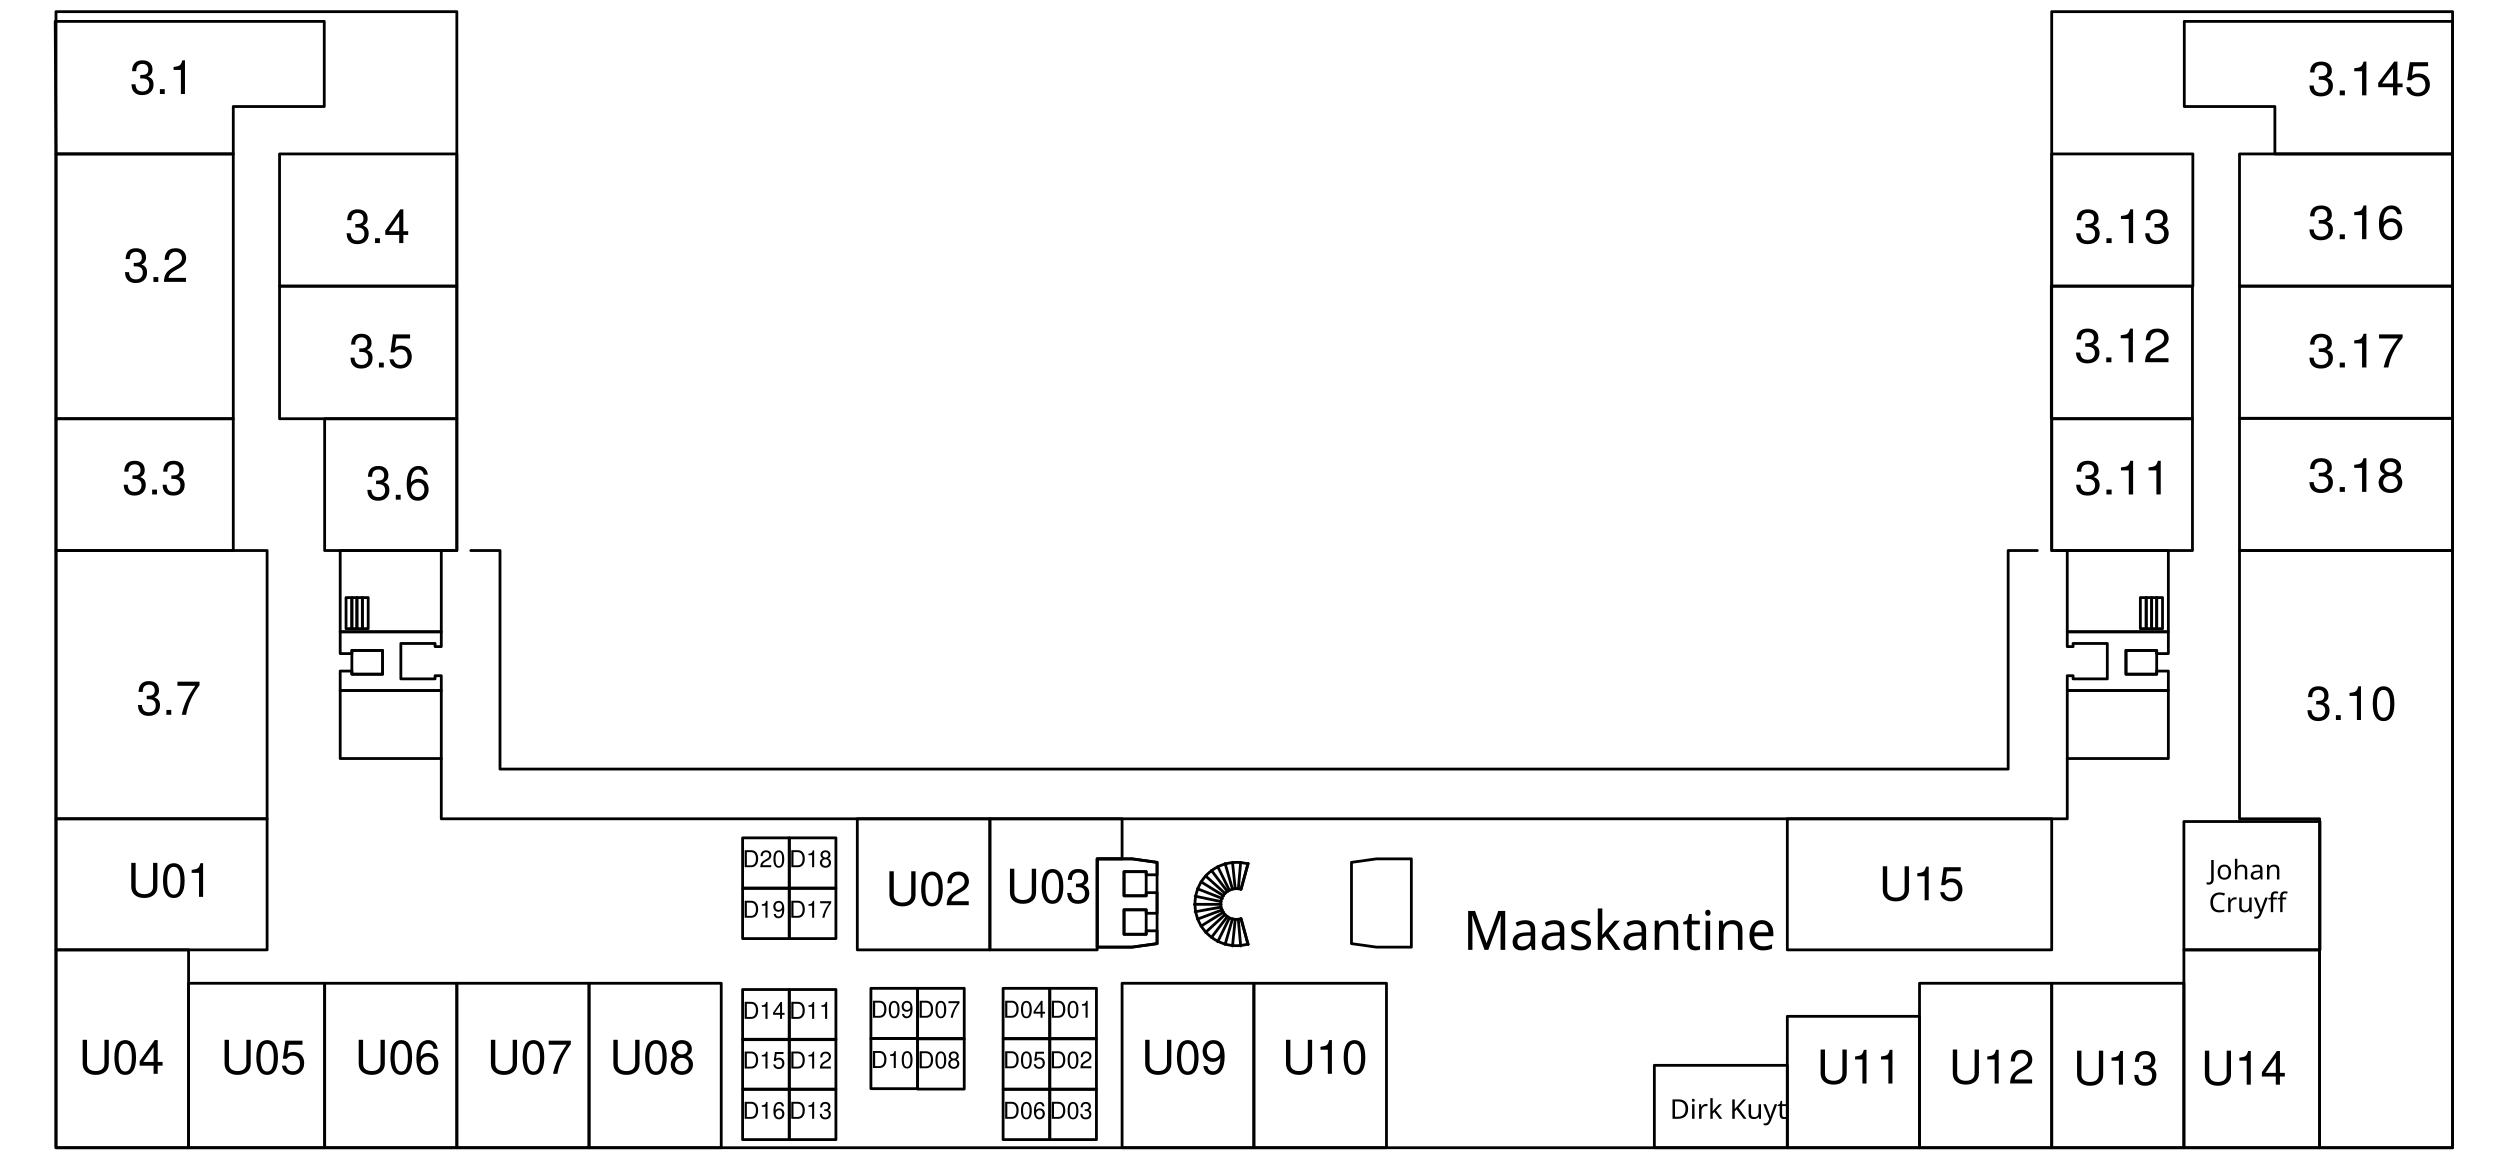
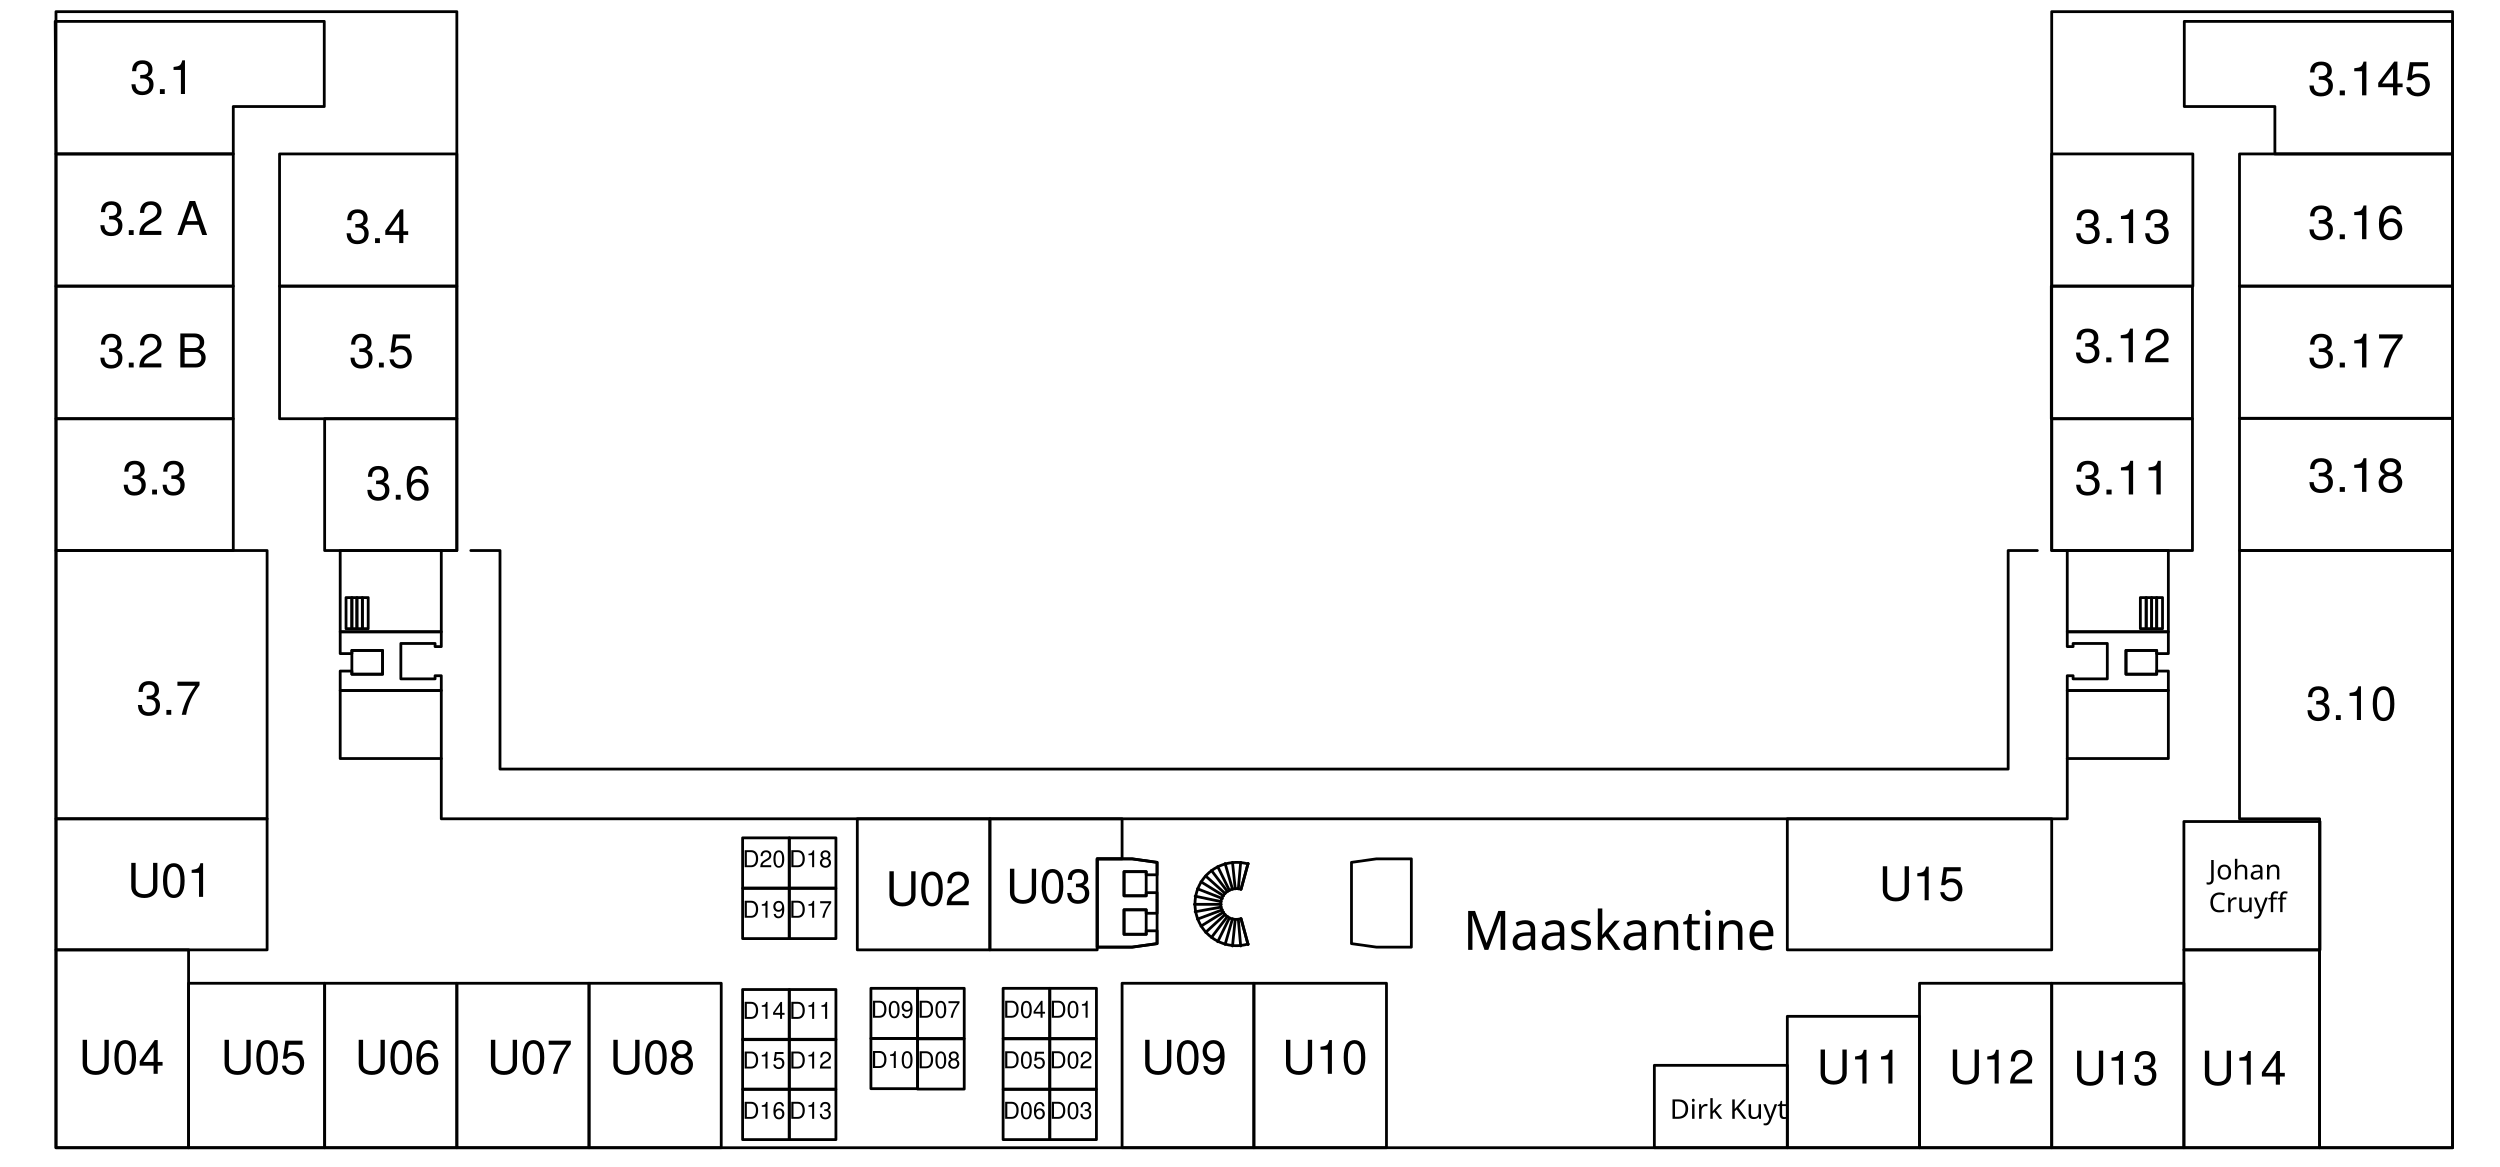
<svg xmlns="http://www.w3.org/2000/svg" version="1.1" id="Layer_1" x="0px" y="0px" viewBox="0 0 643 300" style="enable-background:new 0 0 643 300;" xml:space="preserve">
  <style type="text/css">
	.st0{fill:none;stroke:#000000;stroke-width:0.72;stroke-linecap:round;stroke-linejoin:round;stroke-miterlimit:10;}
	.st1{font-family:'Helvetica';}
	.st2{font-size:12px;}
	.st3{font-size:6px;}
	.st4{font-family:'MyriadPro-Regular';}
	.st5{font-size:7px;}
	.st6{fill:none;}
	.st7{font-size:14px;}
</style>
  <g id="outline">
    <polyline class="st0" points="556.2,153.7 554.7,153.7 554.7,161.7 556.2,161.7 556.2,153.7  " />
    <polyline class="st0" points="554.7,153.7 553.4,153.7 553.4,161.7 554.7,161.7 554.7,153.7  " />
    <polyline class="st0" points="553.4,153.7 552,153.7 552,161.7 553.4,161.7 553.4,153.7  " />
    <polyline class="st0" points="552,153.7 550.5,153.7 550.5,161.7 552,161.7 552,153.7  " />
    <polyline class="st0" points="289.1,224.2 294.8,224.2 294.8,230.4 289.1,230.4 289.1,224.2  " />
    <polyline class="st0" points="546.8,167.3 554.7,167.3 554.7,173.4 546.8,173.4 546.8,167.3  " />
    <line class="st0" x1="319.2" y1="228.7" x2="321" y2="222.1" />
    <line class="st0" x1="319.2" y1="236.3" x2="321" y2="242.9" />
    <line class="st0" x1="319.2" y1="228.7" x2="321" y2="222.1" />
    <line class="st0" x1="318.5" y1="228.6" x2="319.1" y2="221.8" />
    <line class="st0" x1="317.7" y1="228.6" x2="317" y2="221.8" />
    <line class="st0" x1="317" y1="228.7" x2="315.1" y2="222.1" />
    <line class="st0" x1="316.2" y1="229" x2="313.2" y2="222.9" />
    <line class="st0" x1="315.7" y1="229.3" x2="311.6" y2="223.9" />
    <line class="st0" x1="315.1" y1="229.8" x2="310.1" y2="225.3" />
    <line class="st0" x1="314.7" y1="230.4" x2="308.9" y2="226.8" />
    <line class="st0" x1="314.4" y1="231.1" x2="308" y2="228.6" />
    <line class="st0" x1="314.1" y1="231.9" x2="307.4" y2="230.5" />
    <line class="st0" x1="314.1" y1="232.6" x2="307.2" y2="232.6" />
    <line class="st0" x1="314.1" y1="233.3" x2="307.4" y2="234.5" />
    <line class="st0" x1="314.4" y1="234" x2="308" y2="236.4" />
    <line class="st0" x1="314.7" y1="234.6" x2="308.9" y2="238.2" />
    <line class="st0" x1="315.1" y1="235.2" x2="310.1" y2="239.8" />
    <line class="st0" x1="315.7" y1="235.7" x2="311.6" y2="241.1" />
    <line class="st0" x1="316.2" y1="236.1" x2="313.2" y2="242.2" />
    <line class="st0" x1="317" y1="236.3" x2="315.1" y2="242.9" />
    <line class="st0" x1="317.7" y1="236.5" x2="317" y2="243.3" />
    <line class="st0" x1="318.5" y1="236.5" x2="319.1" y2="243.3" />
    <line class="st0" x1="319.2" y1="236.3" x2="321" y2="242.9" />
    <path class="st0" d="M319.1,228.7c-1.6-0.5-3.4,0.2-4.4,1.5c-1,1.4-1,3.3,0,4.6c1,1.4,2.7,2,4.4,1.5" />
    <path class="st0" d="M321,222.2c-4.4-1.2-9.1,0.4-11.7,4.1c-2.6,3.7-2.6,8.7,0,12.4s7.3,5.4,11.7,4.1" />
    <polyline class="st0" points="347.6,242.7 354,243.6 363,243.6 363,220.9 354,220.9 347.6,221.8 347.6,242.7  " />
    <polyline class="st0" points="554.7,167.3 554.7,168.1 557.7,168.1 557.7,162.5 531.7,162.5 531.7,166.3 533.2,166.3 533.2,165.5    542,165.5 542,174.6 533.2,174.6 533.2,173.8 531.7,173.8 531.7,177.6 557.7,177.6 557.7,172.6 554.7,172.6 554.7,173.4    546.8,173.4 546.8,167.3 554.7,167.3  " />
    <polyline class="st0" points="289.1,240.3 294.8,240.3 294.8,234 289.1,234 289.1,240.3  " />
    <polyline class="st0" points="297.6,225 297.6,221.8 291.2,220.9 282.2,220.9 282.2,243.6 291.2,243.6 297.6,242.7 297.6,239.4    294.8,239.4 294.8,240.3 289.1,240.3 289.1,234 294.8,234 294.8,234.9 297.6,234.9 297.6,229.6 294.8,229.6 294.8,230.4    289.1,230.4 289.1,224.2 294.8,224.2 294.8,225 297.6,225  " />
    <polyline class="st0" points="531.7,195.1 557.7,195.1 557.7,177.6 531.7,177.6 531.7,195.1  " />
    <polyline class="st0" points="531.7,162.5 557.7,162.5 557.7,141.6 531.7,141.6 531.7,162.5  " />
    <polyline class="st0" points="89,153.7 90.5,153.7 90.5,161.7 89,161.7 89,153.7  " />
    <polyline class="st0" points="90.5,153.7 91.8,153.7 91.8,161.7 90.5,161.7 90.5,153.7  " />
    <polyline class="st0" points="91.8,153.7 93.2,153.7 93.2,161.7 91.8,161.7 91.8,153.7  " />
    <polyline class="st0" points="93.2,153.7 94.7,153.7 94.7,161.7 93.2,161.7 93.2,153.7  " />
    <polyline class="st0" points="98.4,167.3 90.5,167.3 90.5,173.4 98.4,173.4 98.4,167.3  " />
    <polyline class="st0" points="297.6,242.7 291.2,243.6 282.2,243.6 282.2,220.9 291.2,220.9 297.6,221.8 297.6,242.7  " />
    <polyline class="st0" points="113.5,195.1 113.5,210.6 531.7,210.6 531.7,195.1  " />
    <polyline class="st0" points="90.5,167.3 90.5,168.1 87.5,168.1 87.5,162.5 113.5,162.5 113.5,166.3 111.9,166.3 111.9,165.5    103.1,165.5 103.1,174.6 111.9,174.6 111.9,173.8 113.5,173.8 113.5,177.6 87.5,177.6 87.5,172.6 90.5,172.6 90.5,173.4    98.4,173.4 98.4,167.3 90.5,167.3  " />
    <polyline class="st0" points="113.5,195.1 87.5,195.1 87.5,177.6 113.5,177.6 113.5,195.1  " />
    <polyline class="st0" points="113.5,162.5 87.5,162.5 87.5,141.6 113.5,141.6 113.5,162.5  " />
    <polyline class="st0" points="524,141.6 516.5,141.6 516.5,197.8 128.6,197.8 128.6,141.6 121.1,141.6  " />
    <polyline class="st0" points="531.7,141.6 527.7,141.6 527.7,3 630.8,3 630.8,295.2 14.4,295.2 14.4,3 117.5,3 117.5,141.6    113.5,141.6  " />
  </g>
  <g id="F33145">
    <polyline class="st0" points="561.8,5.5 561.8,27.4 585.1,27.4 585.1,39.6 630.8,39.6 630.8,5.5 561.8,5.5  " />
    <text id="_x33_.16_1_" transform="matrix(1.0645 0 0 1 593.5586 24.5146)" class="st1 st2">3.145</text>
  </g>
  <g id="F3316">
    <polyline class="st0" points="576,39.6 630.8,39.6 630.8,73.6 576,73.6 576,39.6  " />
    <text id="_x33_.16" transform="matrix(1.0645 0 0 1 593.5586 61.5146)" class="st1 st2">3.16</text>
  </g>
  <g id="F3317">
    <polyline class="st0" points="576,73.6 630.8,73.6 630.8,107.6 576,107.6 576,73.6  " />
    <text id="_x33_.17" transform="matrix(1.0645 0 0 1 593.5586 94.5146)" class="st1 st2">3.17</text>
  </g>
  <g id="F3318">
    <polyline class="st0" points="576,107.6 630.8,107.6 630.8,141.6 576,141.6 576,107.6  " />
    <text id="_x33_.18" transform="matrix(1.0645 0 0 1 593.5586 126.5151)" class="st1 st2">3.18</text>
  </g>
  <g id="F3313">
    <polyline class="st0" points="527.7,39.6 564,39.6 564,73.6 527.7,73.6 527.7,39.6  " />
    <text id="_x33_.13" transform="matrix(1.0645 0 0 1 533.5586 62.5151)" class="st1 st2">3.13</text>
  </g>
  <g id="F3312">
    <polyline class="st0" points="563.9,73.6 527.6,73.6 527.6,107.7 563.9,107.7 563.9,73.6  " />
    <text id="_x33_.12" transform="matrix(1.0645 0 0 1 533.5054 93.1816)" class="st1 st2">3.12</text>
  </g>
  <g id="F3311">
    <polyline class="st0" points="563.9,107.7 527.7,107.7 527.7,141.6 563.9,141.6 563.9,107.7  " />
    <text id="_x33_.11" transform="matrix(1.0645 0 0 1 533.5586 127.1816)" class="st1 st2">3.11</text>
  </g>
  <g id="F331">
    <polyline class="st0" points="83.4,5.5 83.4,27.4 60,27.4 60,39.6 14.4,39.6 14.2,5.5 83.4,5.5  " />
    <text transform="matrix(1 0 0 1 33.4102 24.1815)" class="st1 st2">3.1</text>
  </g>
-   <g id="F332">
-     <polyline class="st0" points="60,39.6 14.4,39.6 14.4,107.7 60,107.7 60,39.6  " />
-     <text transform="matrix(1 0 0 1 31.7437 72.515)" class="st1 st2">3.2</text>
+   <g id="F332B">
+     <polyline class="st0" points="60,73.6 14.4,73.6 14.4,107.7 60,107.7 60,73.6  " />
+     <text transform="matrix(1 0 0 1 25.4103 94.5145)" class="st1 st2">3.2 B</text>
  </g>
  <g id="F333">
    <polyline class="st0" points="60,107.7 14.4,107.7 14.4,141.6 60,141.6 60,107.7  " />
    <text transform="matrix(1 0 0 1 31.4102 127.1815)" class="st1 st2">3.3</text>
  </g>
  <g id="F334">
    <polyline class="st0" points="117.5,39.6 71.9,39.6 71.9,73.6 117.5,73.6 117.5,39.6  " />
    <text transform="matrix(1 0 0 1 88.7437 62.515)" class="st1 st2">3.4</text>
  </g>
  <g id="F335">
    <polyline class="st0" points="71.9,73.6 117.5,73.6 117.5,107.7 71.9,107.7 71.9,73.6  " />
    <text transform="matrix(1 0 0 1 89.7437 94.515)" class="st1 st2">3.5</text>
  </g>
  <g id="F336">
    <polyline class="st0" points="83.5,107.7 117.5,107.7 117.5,141.6 83.5,141.6 83.5,107.7  " />
    <text transform="matrix(1 0 0 1 94.0772 128.515)" class="st1 st2">3.6</text>
  </g>
  <g id="F337">
    <polyline class="st0" points="68.7,210.6 14.4,210.6 14.4,141.6 68.7,141.6 68.7,210.6  " />
    <text transform="matrix(1 0 0 1 35.0772 183.8485)" class="st1 st2">3.7</text>
  </g>
  <g id="F3310">
    <polyline class="st0" points="576,141.6 576,210.6 596.6,210.6 596.6,295.2 630.8,295.2 630.8,141.6 576,141.6  " />
    <text transform="matrix(1 0 0 1 593.0767 185.1815)" class="st1 st2">3.10</text>
  </g>
  <g id="F3U04">
    <polyline class="st0" points="14.4,244.3 48.5,244.3 48.5,295.2 14.4,295.2 14.4,244.3  " />
    <text transform="matrix(1 0 0 1 20.2437 276.1815)" class="st1 st2">U04</text>
  </g>
  <g id="F3U05">
    <polyline class="st0" points="48.5,252.9 83.5,252.9 83.5,295.2 48.5,295.2 48.5,252.9  " />
    <text transform="matrix(1 0 0 1 56.7437 276.1815)" class="st1 st2">U05</text>
  </g>
  <g id="F3U01">
    <polyline class="st0" points="68.7,210.6 14.4,210.6 14.4,244.3 68.7,244.3 68.7,210.6  " />
    <text transform="matrix(1 0 0 1 32.7437 230.6815)" class="st1 st2">U01</text>
  </g>
  <g id="F3U06">
    <polyline class="st0" points="83.5,252.9 117.5,252.9 117.5,295.2 83.5,295.2 83.5,252.9  " />
    <text transform="matrix(1 0 0 1 91.2437 276.1815)" class="st1 st2">U06</text>
  </g>
  <g id="F3U07">
    <polyline class="st0" points="117.5,252.9 151.5,252.9 151.5,295.2 117.5,295.2 117.5,252.9  " />
    <text transform="matrix(1 0 0 1 125.2437 276.1815)" class="st1 st2">U07</text>
  </g>
  <g id="F3U08">
    <polyline class="st0" points="151.5,252.9 185.5,252.9 185.5,295.2 151.5,295.2 151.5,252.9  " />
    <text transform="matrix(1 0 0 1 156.7437 276.1815)" class="st1 st2">U08</text>
  </g>
  <g id="F3U09">
    <polyline class="st0" points="288.6,252.9 322.5,252.9 322.5,295.2 288.6,295.2 288.6,252.9  " />
    <text transform="matrix(1 0 0 1 293.5239 276.1815)" class="st1 st2">U09</text>
  </g>
  <g id="F3D09">
    <polyline class="st0" points="224,254.2 236,254.2 236,267.1 224,267.1 224,254.2  " />
    <text transform="matrix(1 0 0 1 223.9941 261.7581)" class="st1 st3">D09</text>
  </g>
  <g id="F3D01">
    <polyline class="st0" points="270,254.2 282,254.2 282,267.1 270,267.1 270,254.2  " />
    <text transform="matrix(1 0 0 1 269.9941 261.7581)" class="st1 st3">D01</text>
  </g>
  <g id="F3D04">
    <polyline class="st0" points="258,254.2 270,254.2 270,267.1 258,267.1 258,254.2  " />
    <text transform="matrix(1 0 0 1 257.9941 261.7581)" class="st1 st3">D04</text>
  </g>
  <g id="F3D02">
    <polyline class="st0" points="270,267.2 282,267.2 282,280.1 270,280.1 270,267.2  " />
    <text transform="matrix(1 0 0 1 269.9941 274.7581)" class="st1 st3">D02</text>
  </g>
  <g id="F3D05">
    <polyline class="st0" points="258,267.2 270,267.2 270,280.1 258,280.1 258,267.2  " />
    <text transform="matrix(1 0 0 1 257.9941 274.7581)" class="st1 st3">D05</text>
  </g>
  <g id="F3D03">
    <polyline class="st0" points="270,280.2 282,280.2 282,293.1 270,293.1 270,280.2  " />
    <text transform="matrix(1 0 0 1 269.9941 287.7581)" class="st1 st3">D03</text>
  </g>
  <g id="F3D06">
    <polyline class="st0" points="258,280.2 270,280.2 270,293.1 258,293.1 258,280.2  " />
    <text transform="matrix(1 0 0 1 257.9941 287.7581)" class="st1 st3">D06</text>
  </g>
  <g id="F3D08">
    <polyline class="st0" points="236,267.2 248,267.2 248,280.1 236,280.1 236,267.2  " />
    <text transform="matrix(1 0 0 1 235.9941 274.7581)" class="st1 st3">D08</text>
  </g>
  <g id="F3D07">
    <polyline class="st0" points="236,254.2 248,254.2 248,267.1 236,267.1 236,254.2  " />
    <text transform="matrix(1 0 0 1 235.9941 261.7581)" class="st1 st3">D07</text>
  </g>
  <g id="F3D10">
    <polyline class="st0" points="224,267.1 236,267.1 236,280 224,280 224,267.1  " />
    <text transform="matrix(1 0 0 1 223.9941 274.6874)" class="st1 st3">D10</text>
  </g>
  <g id="F3D13">
    <polyline class="st0" points="203,280.2 215,280.2 215,293.1 203,293.1 203,280.2  " />
    <text transform="matrix(1 0 0 1 202.9941 287.7581)" class="st1 st3">D13</text>
  </g>
  <g id="F3D12">
    <polyline class="st0" points="203,267.3 215,267.3 215,280.1 203,280.1 203,267.3  " />
    <text transform="matrix(1 0 0 1 202.9941 274.825)" class="st1 st3">D12</text>
  </g>
  <g id="F3D11">
    <polyline class="st0" points="203,254.5 215,254.5 215,267.4 203,267.4 203,254.5  " />
    <text transform="matrix(1 0 0 1 202.9941 262.0465)" class="st1 st3">D11</text>
  </g>
  <g id="F3D16">
    <polyline class="st0" points="191,280.2 203,280.2 203,293.1 191,293.1 191,280.2  " />
    <text transform="matrix(1 0 0 1 190.9941 287.7581)" class="st1 st3">D16</text>
  </g>
  <g id="F3D15">
    <polyline class="st0" points="191,267.3 203,267.3 203,280.1 191,280.1 191,267.3  " />
    <text transform="matrix(1 0 0 1 190.9941 274.8248)" class="st1 st3">D15</text>
  </g>
  <g id="F3D14">
    <polyline class="st0" points="191,254.5 203,254.5 203,267.4 191,267.4 191,254.5  " />
    <text transform="matrix(1 0 0 1 190.9941 262.0463)" class="st1 st3">D14</text>
  </g>
  <g id="F3D19">
    <polyline class="st0" points="191,228.5 203,228.5 203,241.4 191,241.4 191,228.5  " />
    <text transform="matrix(1 0 0 1 190.9941 236.0463)" class="st1 st3">D19</text>
  </g>
  <g id="F3D20">
    <polyline class="st0" points="191,215.5 203,215.5 203,228.4 191,228.4 191,215.5  " />
    <text transform="matrix(1 0 0 1 190.9941 223.0463)" class="st1 st3">D20</text>
  </g>
  <g id="F3D18">
    <polyline class="st0" points="203,215.5 215,215.5 215,228.4 203,228.4 203,215.5  " />
    <text transform="matrix(1 0 0 1 202.9941 223.0463)" class="st1 st3">D18</text>
  </g>
  <g id="F3D17">
    <polyline class="st0" points="203,228.5 215,228.5 215,241.4 203,241.4 203,228.5  " />
    <text transform="matrix(1 0 0 1 202.9941 236.0463)" class="st1 st3">D17</text>
  </g>
  <g id="F2U03">
    <polyline class="st0" points="254.6,210.6 288.6,210.6 288.6,220.9 282.2,220.9 282.2,244.3 254.6,244.3 254.6,210.6  " />
    <text transform="matrix(1 0 0 1 258.7437 232.1815)" class="st1 st2">U03</text>
  </g>
  <g id="F3U02">
    <polyline class="st0" points="220.5,210.6 254.6,210.6 254.6,244.3 220.5,244.3 220.5,210.6  " />
    <text transform="matrix(1 0 0 1 227.7437 232.8413)" class="st1 st2">U02</text>
  </g>
  <g id="F3U10">
    <polyline class="st0" points="322.5,252.9 356.6,252.9 356.6,295.2 322.5,295.2 322.5,252.9  " />
    <text transform="matrix(1 0 0 1 329.7437 276.1815)" class="st1 st2">U10</text>
  </g>
  <g id="F3U11">
    <polyline class="st0" points="459.7,261.4 493.7,261.4 493.7,295.2 459.7,295.2 459.7,261.4  " />
    <text transform="matrix(1 0 0 1 467.2437 278.6815)" class="st1 st2">U11</text>
  </g>
  <g id="F3U12">
    <polyline class="st0" points="493.7,252.9 527.7,252.9 527.7,295.2 493.7,295.2 493.7,252.9  " />
    <text transform="matrix(1 0 0 1 501.2437 278.6815)" class="st1 st2">U12</text>
  </g>
  <g id="F3U13">
    <polyline class="st0" points="527.7,252.9 561.7,252.9 561.7,295.2 527.7,295.2 527.7,252.9  " />
    <text transform="matrix(1 0 0 1 533.2036 278.9831)" class="st1 st2">U13</text>
  </g>
  <g id="F3U15">
    <polygon class="st0" points="493.7,210.6 459.7,210.6 459.7,244.3 493.7,244.3 527.7,244.3 527.7,210.6  " />
    <text transform="matrix(1 0 0 1 483.2437 231.5565)" class="st1 st2">U15</text>
  </g>
  <g id="F3U14">
    <polyline class="st0" points="596.6,244.3 561.7,244.3 596.6,244.3 596.6,295.2 561.7,295.2 561.7,244.3  " />
    <path class="st0" d="M561.7,244.3" />
    <text transform="matrix(1 0 0 1 566.0786 278.9829)" class="st1 st2">U14</text>
  </g>
  <g id="F3JC">
    <rect x="561.7" y="211.3" class="st0" width="35" height="33" />
-     <text transform="matrix(1 0 0 1 568.0786 226.2002)">
-       <tspan x="0" y="0" class="st4 st5">Johan </tspan>
-       <tspan x="0" y="8.4" class="st4 st5">Cruyff</tspan>
-     </text>
+     <text transform="matrix(1 0 0 1 568.0786 226.2002)" class="st4 st5">Johan </text>
+     <text transform="matrix(1 0 0 1 568.0786 234.6002)" class="st4 st5">Cruyff</text>
  </g>
  <g id="F3DK">
    <polyline class="st0" points="425.5,295.2 459.7,295.2 459.7,274 425.5,274 425.5,295.2  " />
    <text transform="matrix(1 0 0 1 429.5 287.7581)" class="st4 st5">Dirk Kuyt</text>
  </g>
  <g id="F3MK">
    <polyline class="st6" points="363,262 459.7,262 459.7,211.2 363,211.2 363,262  " />
-     <text transform="matrix(0.9545 0 0 1 376.3105 244.3002)" class="st4 st7">Maaskantine</text>
+     <text transform="matrix(0.9545 0 0 1 376.3105 244.3003)" class="st4 st7">Maaskantine</text>
+   </g>
+   <g id="F332A">
+     <polyline class="st0" points="60,39.6 14.4,39.6 14.4,73.6 60,73.6 60,39.6  " />
+     <text transform="matrix(1 0 0 1 25.4103 60.4395)" class="st1 st2">3.2 A</text>
  </g>
</svg>
